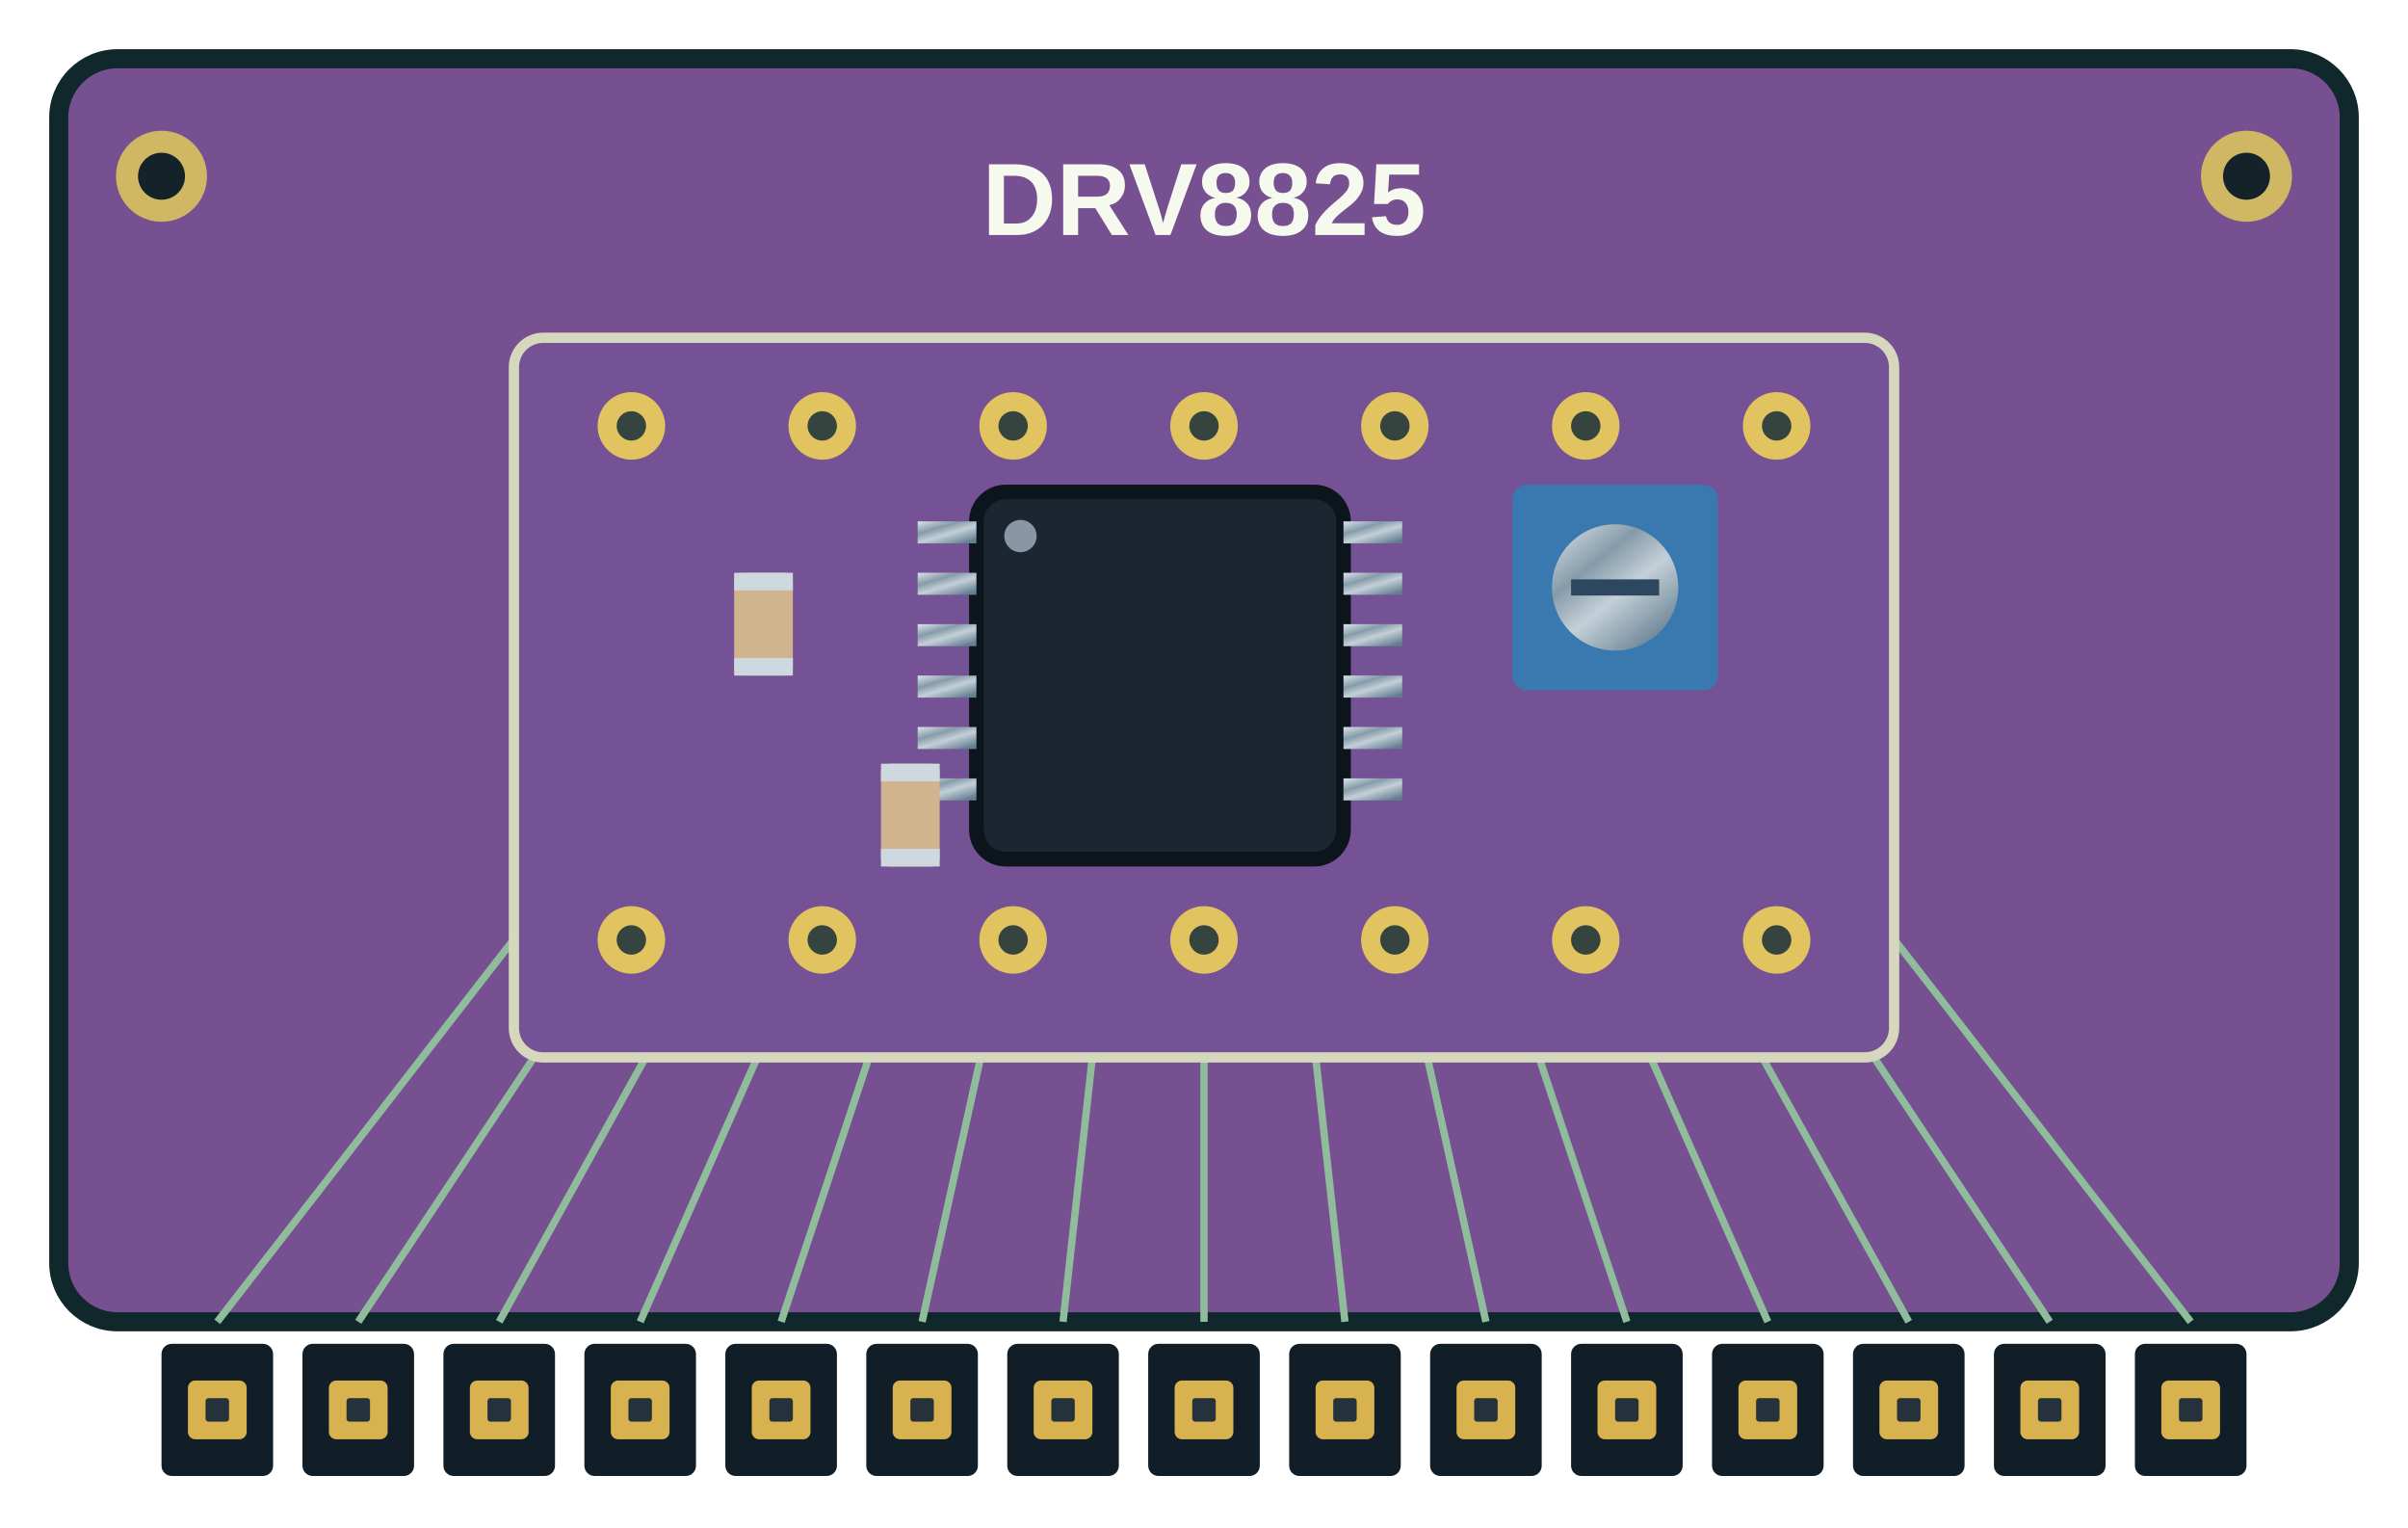
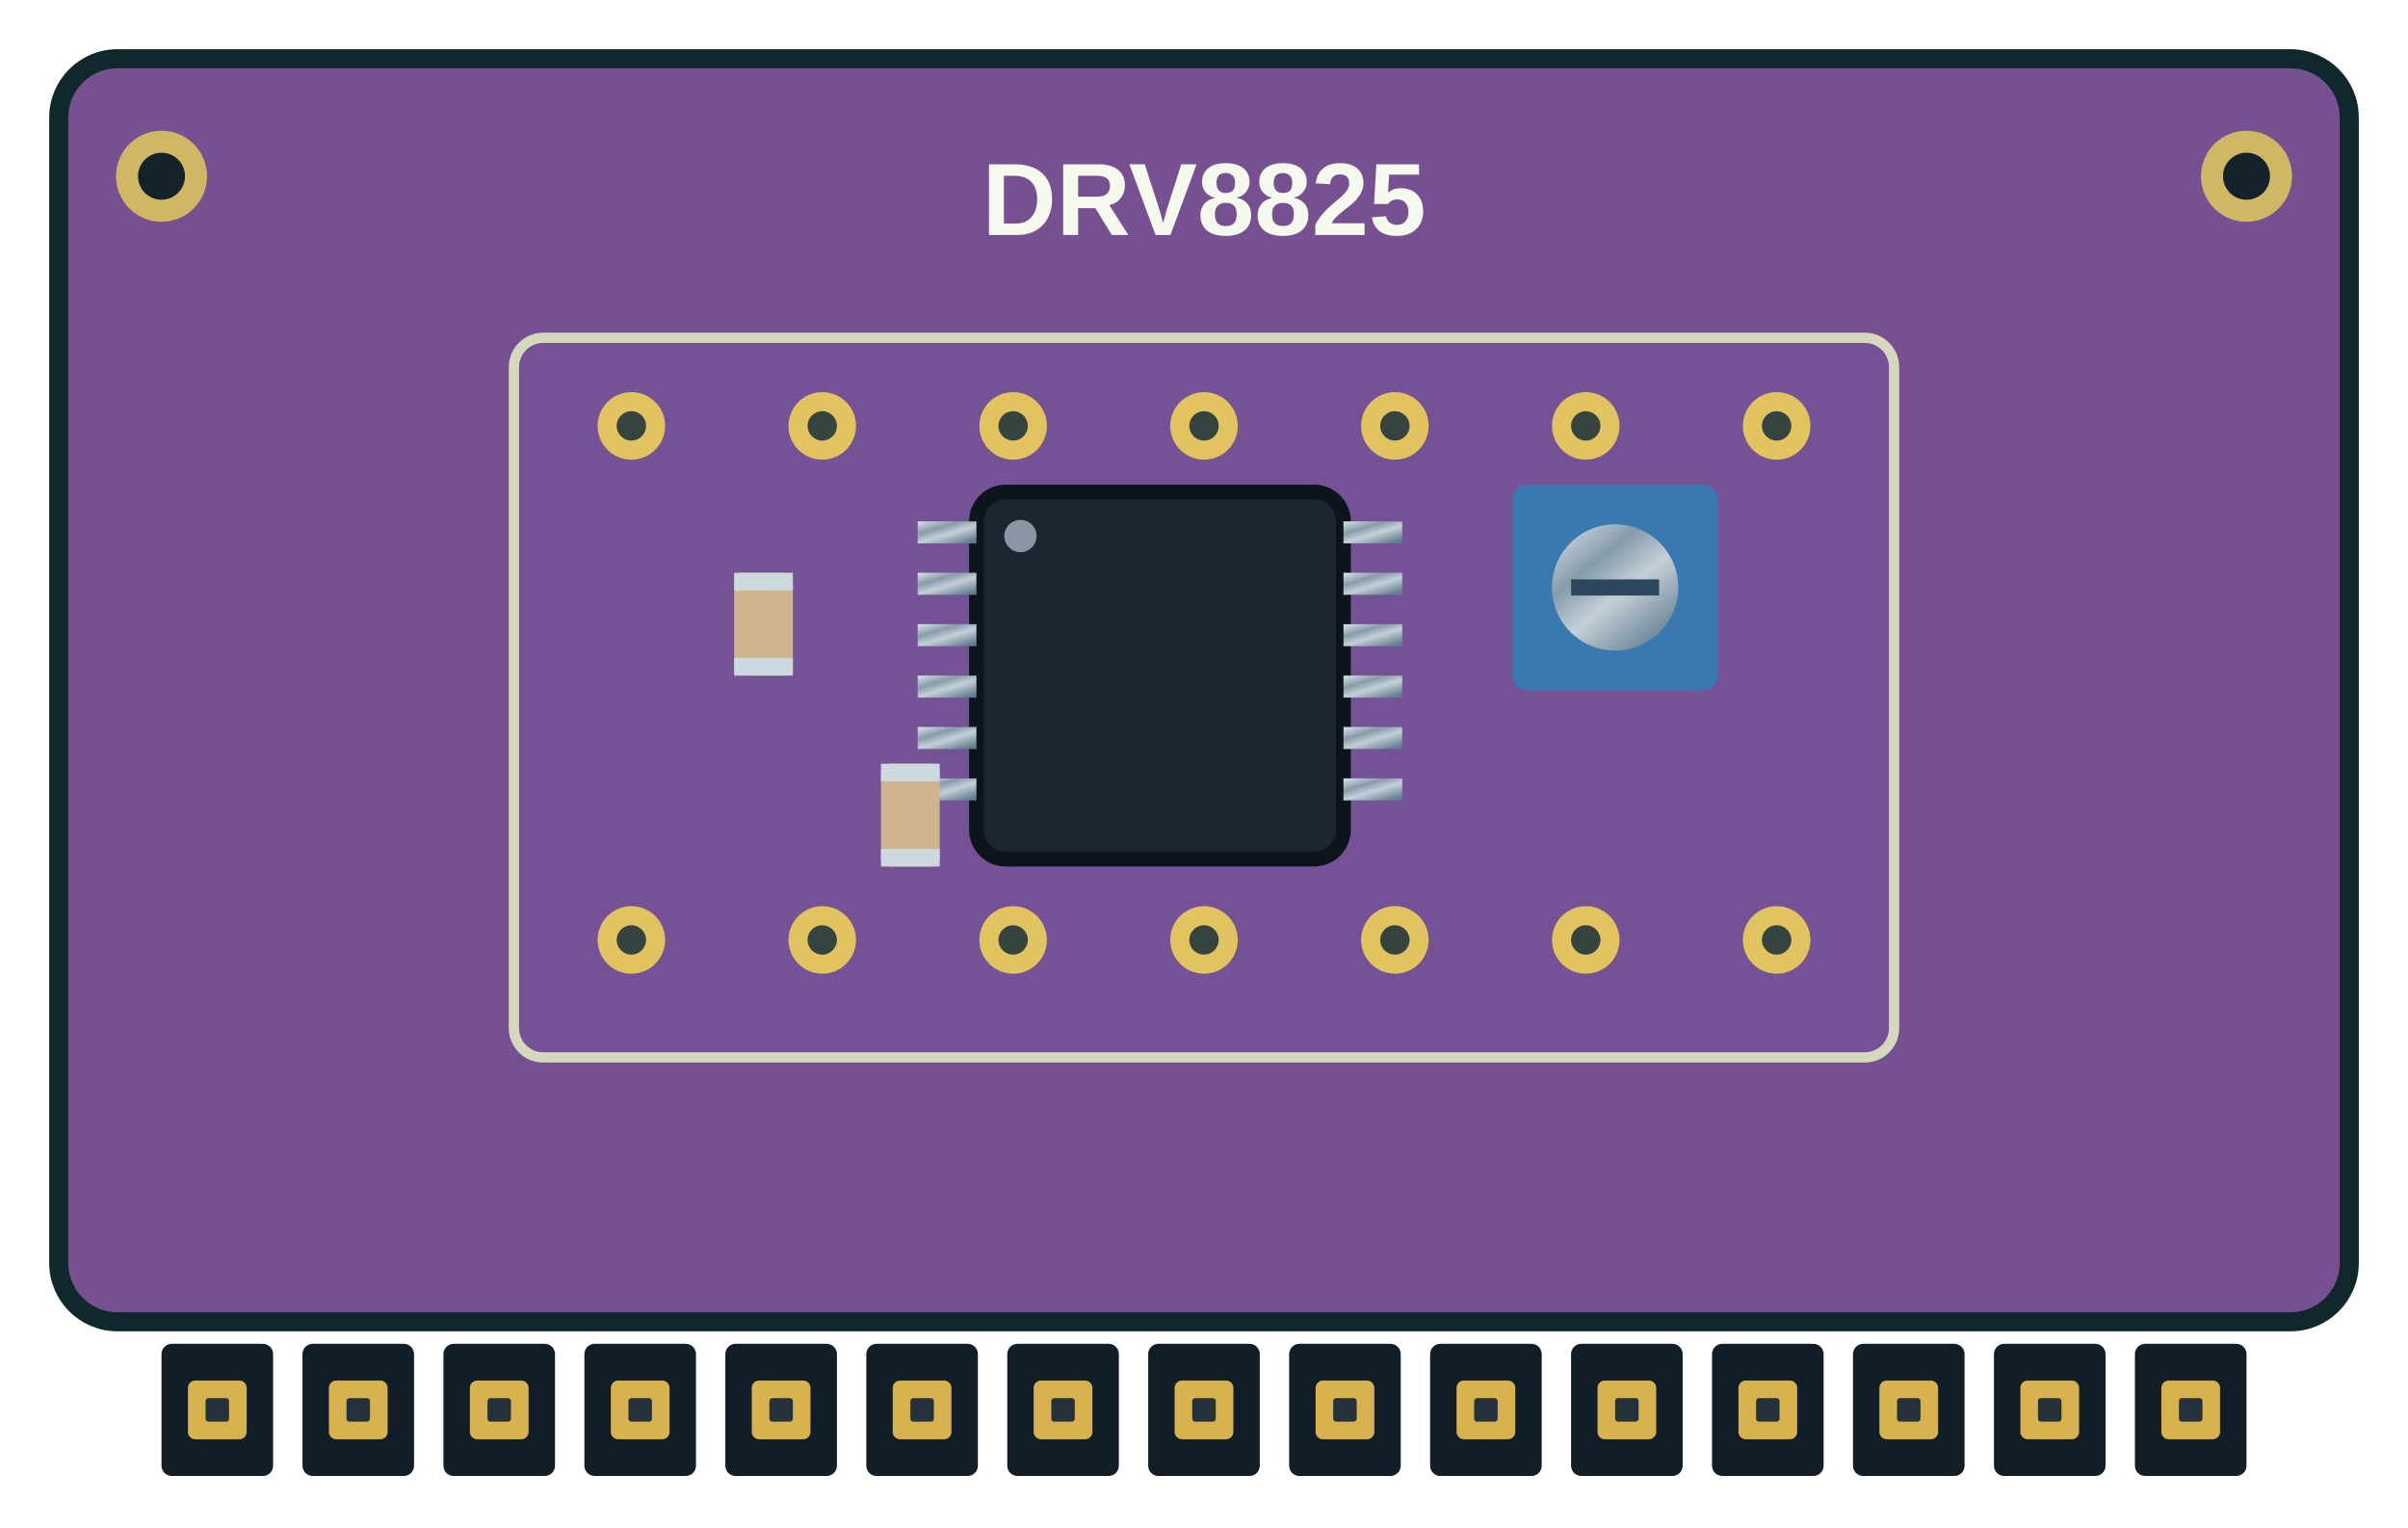
<svg xmlns="http://www.w3.org/2000/svg" width="164" height="104" viewBox="0 0 164 104">
  <defs>
    <linearGradient id="clear-epoxy" x2="1" y2=".2">
      <stop stop-color="#d6e9ec" stop-opacity=".8" />
      <stop offset=".35" stop-color="#eef9fc" stop-opacity=".55" />
      <stop offset=".7" stop-color="#a6c1cb" stop-opacity=".65" />
      <stop offset="1" stop-color="#607c8c" stop-opacity=".9" />
    </linearGradient>
    <linearGradient id="black-plastic" x2="1" y2="0">
      <stop stop-color="#131c23" />
      <stop offset=".4" stop-color="#46515b" />
      <stop offset="1" stop-color="#152029" />
    </linearGradient>
    <linearGradient id="metal" x2=".8" y2="1">
      <stop stop-color="#dce5e9" />
      <stop offset=".35" stop-color="#869baa" />
      <stop offset=".6" stop-color="#c4d0d8" />
      <stop offset="1" stop-color="#637e90" />
    </linearGradient>
    <linearGradient id="cap" x2=".3" y2="1">
      <stop stop-color="#748a99" />
      <stop offset="1" stop-color="#17232e" />
    </linearGradient>
    <linearGradient id="green" x2="0" y2="1">
      <stop stop-color="#28765c" />
      <stop offset="1" stop-color="#164c3b" />
    </linearGradient>
    <radialGradient id="lens" cx=".3" cy=".25">
      <stop stop-color="#f1fcff" />
      <stop offset=".35" stop-color="#b9dfed" stop-opacity=".9" />
      <stop offset="1" stop-color="#688f9d" stop-opacity=".8" />
    </radialGradient>
  </defs>
  <rect x="4" y="4" width="156" height="86" rx="4" fill="#765091" stroke="#10282b" stroke-width="1.3" />
  <circle cx="11" cy="12" r="3.1" fill="#d0b763" />
  <circle cx="11" cy="12" r="1.6" fill="#14232a" />
  <circle cx="153" cy="12" r="3.1" fill="#d0b763" />
  <circle cx="153" cy="12" r="1.6" fill="#14232a" />
-   <path d="M14.8 90L34.96 64" fill="none" stroke="#8fbd9c" stroke-width="0.5" />
-   <path d="M24.4 90L41.68 64" fill="none" stroke="#8fbd9c" stroke-width="0.5" />
-   <path d="M34 90L48.4 64" fill="none" stroke="#8fbd9c" stroke-width="0.5" />
-   <path d="M43.6 90L55.12 64" fill="none" stroke="#8fbd9c" stroke-width="0.5" />
-   <path d="M53.2 90L61.84 64" fill="none" stroke="#8fbd9c" stroke-width="0.5" />
-   <path d="M62.8 90L68.56 64" fill="none" stroke="#8fbd9c" stroke-width="0.5" />
-   <path d="M72.4 90L75.28 64" fill="none" stroke="#8fbd9c" stroke-width="0.5" />
-   <path d="M82 90L82 64" fill="none" stroke="#8fbd9c" stroke-width="0.5" />
-   <path d="M91.6 90L88.72 64" fill="none" stroke="#8fbd9c" stroke-width="0.5" />
-   <path d="M101.2 90L95.44 64" fill="none" stroke="#8fbd9c" stroke-width="0.5" />
-   <path d="M110.8 90L102.16 64" fill="none" stroke="#8fbd9c" stroke-width="0.5" />
-   <path d="M120.4 90L108.88 64" fill="none" stroke="#8fbd9c" stroke-width="0.5" />
-   <path d="M130 90L115.6 64" fill="none" stroke="#8fbd9c" stroke-width="0.5" />
-   <path d="M139.6 90L122.32 64" fill="none" stroke="#8fbd9c" stroke-width="0.5" />
-   <path d="M149.2 90L129.04 64" fill="none" stroke="#8fbd9c" stroke-width="0.5" />
  <g>
    <rect x="35" y="23" width="94" height="49" rx="2" fill="#755295" stroke="#d6d8bd" stroke-width=".7" />
    <rect x="66.5" y="33.5" width="25" height="25" rx="2" fill="#1b2630" stroke="#0c151c" stroke-width="1" />
    <rect x="62.5" y="35.5" width="4" height="1.5" rx="0" fill="url(#metal)" />
    <rect x="91.5" y="35.5" width="4" height="1.5" rx="0" fill="url(#metal)" />
    <rect x="62.5" y="39" width="4" height="1.5" rx="0" fill="url(#metal)" />
    <rect x="91.5" y="39" width="4" height="1.5" rx="0" fill="url(#metal)" />
    <rect x="62.5" y="42.5" width="4" height="1.5" rx="0" fill="url(#metal)" />
    <rect x="91.5" y="42.5" width="4" height="1.5" rx="0" fill="url(#metal)" />
    <rect x="62.5" y="46" width="4" height="1.5" rx="0" fill="url(#metal)" />
    <rect x="91.5" y="46" width="4" height="1.5" rx="0" fill="url(#metal)" />
    <rect x="62.5" y="49.5" width="4" height="1.5" rx="0" fill="url(#metal)" />
    <rect x="91.5" y="49.5" width="4" height="1.5" rx="0" fill="url(#metal)" />
    <rect x="62.5" y="53" width="4" height="1.5" rx="0" fill="url(#metal)" />
    <rect x="91.5" y="53" width="4" height="1.5" rx="0" fill="url(#metal)" />
    <circle cx="69.5" cy="36.5" r="1.1" fill="#8996a3" />
    <rect x="103" y="33" width="14" height="14" rx="1" fill="#3979b0" />
    <circle cx="110" cy="40" r="4.3" fill="url(#metal)" />
    <path d="M107 40L113 40" fill="none" stroke="#2d485e" stroke-width="1.1" />
    <circle cx="43" cy="29" r="2.3" fill="#e1c360" />
    <circle cx="43" cy="29" r="1" fill="#35443f" />
    <circle cx="56" cy="29" r="2.3" fill="#e1c360" />
    <circle cx="56" cy="29" r="1" fill="#35443f" />
    <circle cx="69" cy="29" r="2.3" fill="#e1c360" />
    <circle cx="69" cy="29" r="1" fill="#35443f" />
    <circle cx="82" cy="29" r="2.3" fill="#e1c360" />
    <circle cx="82" cy="29" r="1" fill="#35443f" />
    <circle cx="95" cy="29" r="2.3" fill="#e1c360" />
    <circle cx="95" cy="29" r="1" fill="#35443f" />
    <circle cx="108" cy="29" r="2.3" fill="#e1c360" />
    <circle cx="108" cy="29" r="1" fill="#35443f" />
    <circle cx="121" cy="29" r="2.3" fill="#e1c360" />
    <circle cx="121" cy="29" r="1" fill="#35443f" />
    <circle cx="43" cy="64" r="2.3" fill="#e1c360" />
    <circle cx="43" cy="64" r="1" fill="#35443f" />
    <circle cx="56" cy="64" r="2.3" fill="#e1c360" />
    <circle cx="56" cy="64" r="1" fill="#35443f" />
    <circle cx="69" cy="64" r="2.3" fill="#e1c360" />
    <circle cx="69" cy="64" r="1" fill="#35443f" />
    <circle cx="82" cy="64" r="2.3" fill="#e1c360" />
    <circle cx="82" cy="64" r="1" fill="#35443f" />
    <circle cx="95" cy="64" r="2.3" fill="#e1c360" />
    <circle cx="95" cy="64" r="1" fill="#35443f" />
    <circle cx="108" cy="64" r="2.3" fill="#e1c360" />
    <circle cx="108" cy="64" r="1" fill="#35443f" />
    <circle cx="121" cy="64" r="2.3" fill="#e1c360" />
    <circle cx="121" cy="64" r="1" fill="#35443f" />
    <rect x="50" y="39" width="4" height="7" rx="0.6" fill="#d0b48d" />
    <rect x="50" y="39" width="4" height="1.2" rx="0" fill="#ced8df" />
    <rect x="50" y="44.8" width="4" height="1.2" rx="0" fill="#ced8df" />
    <rect x="60" y="52" width="4" height="7" rx="0.6" fill="#d0b48d" />
    <rect x="60" y="52" width="4" height="1.2" rx="0" fill="#ced8df" />
    <rect x="60" y="57.8" width="4" height="1.2" rx="0" fill="#ced8df" />
  </g>
  <text x="82" y="16" fill="#f5f9ee" font-family="Arial, sans-serif" font-size="7" text-anchor="middle" font-weight="600">DRV8825</text>
  <g data-pin="VCC" data-x="14.799999999999997" data-y="96">
    <rect x="11" y="91.5" width="7.6" height="9" rx="0.7" fill="#111d27" />
    <rect x="12.8" y="94" width="4" height="4" rx="0.5" fill="#d7b24e" />
    <rect x="14" y="95.2" width="1.6" height="1.6" rx="0.2" fill="#26323b" />
  </g>
  <g data-pin="GND" data-x="24.400000000000006" data-y="96">
    <rect x="20.6" y="91.5" width="7.6" height="9" rx="0.7" fill="#111d27" />
    <rect x="22.4" y="94" width="4" height="4" rx="0.5" fill="#d7b24e" />
    <rect x="23.6" y="95.2" width="1.6" height="1.6" rx="0.2" fill="#26323b" />
  </g>
  <g data-pin="VMOT" data-x="34" data-y="96">
    <rect x="30.2" y="91.5" width="7.6" height="9" rx="0.7" fill="#111d27" />
    <rect x="32" y="94" width="4" height="4" rx="0.5" fill="#d7b24e" />
    <rect x="33.2" y="95.2" width="1.6" height="1.6" rx="0.2" fill="#26323b" />
  </g>
  <g data-pin="STEP" data-x="43.6" data-y="96">
    <rect x="39.8" y="91.5" width="7.6" height="9" rx="0.7" fill="#111d27" />
    <rect x="41.6" y="94" width="4" height="4" rx="0.5" fill="#d7b24e" />
    <rect x="42.8" y="95.2" width="1.6" height="1.6" rx="0.2" fill="#26323b" />
  </g>
  <g data-pin="DIR" data-x="53.2" data-y="96">
    <rect x="49.4" y="91.5" width="7.6" height="9" rx="0.7" fill="#111d27" />
    <rect x="51.2" y="94" width="4" height="4" rx="0.5" fill="#d7b24e" />
    <rect x="52.4" y="95.2" width="1.6" height="1.6" rx="0.2" fill="#26323b" />
  </g>
  <g data-pin="ENABLE" data-x="62.8" data-y="96">
    <rect x="59" y="91.5" width="7.6" height="9" rx="0.7" fill="#111d27" />
    <rect x="60.8" y="94" width="4" height="4" rx="0.5" fill="#d7b24e" />
    <rect x="62" y="95.2" width="1.6" height="1.6" rx="0.2" fill="#26323b" />
  </g>
  <g data-pin="RESET" data-x="72.4" data-y="96">
    <rect x="68.6" y="91.5" width="7.6" height="9" rx="0.7" fill="#111d27" />
    <rect x="70.4" y="94" width="4" height="4" rx="0.5" fill="#d7b24e" />
    <rect x="71.6" y="95.2" width="1.6" height="1.6" rx="0.2" fill="#26323b" />
  </g>
  <g data-pin="SLEEP" data-x="82" data-y="96">
    <rect x="78.2" y="91.5" width="7.6" height="9" rx="0.7" fill="#111d27" />
    <rect x="80" y="94" width="4" height="4" rx="0.5" fill="#d7b24e" />
    <rect x="81.2" y="95.2" width="1.6" height="1.6" rx="0.2" fill="#26323b" />
  </g>
  <g data-pin="MS1" data-x="91.6" data-y="96">
    <rect x="87.8" y="91.5" width="7.6" height="9" rx="0.7" fill="#111d27" />
    <rect x="89.6" y="94" width="4" height="4" rx="0.5" fill="#d7b24e" />
    <rect x="90.8" y="95.2" width="1.6" height="1.6" rx="0.2" fill="#26323b" />
  </g>
  <g data-pin="MS2" data-x="101.2" data-y="96">
    <rect x="97.4" y="91.5" width="7.6" height="9" rx="0.7" fill="#111d27" />
    <rect x="99.2" y="94" width="4" height="4" rx="0.5" fill="#d7b24e" />
    <rect x="100.4" y="95.2" width="1.6" height="1.6" rx="0.2" fill="#26323b" />
  </g>
  <g data-pin="MS3" data-x="110.8" data-y="96">
    <rect x="107" y="91.5" width="7.6" height="9" rx="0.7" fill="#111d27" />
    <rect x="108.8" y="94" width="4" height="4" rx="0.5" fill="#d7b24e" />
    <rect x="110" y="95.2" width="1.6" height="1.6" rx="0.2" fill="#26323b" />
  </g>
  <g data-pin="A1" data-x="120.4" data-y="96">
    <rect x="116.6" y="91.5" width="7.6" height="9" rx="0.7" fill="#111d27" />
    <rect x="118.4" y="94" width="4" height="4" rx="0.5" fill="#d7b24e" />
    <rect x="119.6" y="95.2" width="1.6" height="1.6" rx="0.2" fill="#26323b" />
  </g>
  <g data-pin="A2" data-x="130" data-y="96">
    <rect x="126.2" y="91.5" width="7.6" height="9" rx="0.7" fill="#111d27" />
    <rect x="128" y="94" width="4" height="4" rx="0.5" fill="#d7b24e" />
    <rect x="129.2" y="95.2" width="1.6" height="1.6" rx="0.2" fill="#26323b" />
  </g>
  <g data-pin="B1" data-x="139.6" data-y="96">
    <rect x="135.8" y="91.5" width="7.6" height="9" rx="0.7" fill="#111d27" />
    <rect x="137.6" y="94" width="4" height="4" rx="0.5" fill="#d7b24e" />
    <rect x="138.8" y="95.2" width="1.6" height="1.6" rx="0.2" fill="#26323b" />
  </g>
  <g data-pin="B2" data-x="149.2" data-y="96">
    <rect x="145.4" y="91.5" width="7.6" height="9" rx="0.7" fill="#111d27" />
    <rect x="147.2" y="94" width="4" height="4" rx="0.5" fill="#d7b24e" />
    <rect x="148.4" y="95.2" width="1.6" height="1.6" rx="0.2" fill="#26323b" />
  </g>
</svg>
